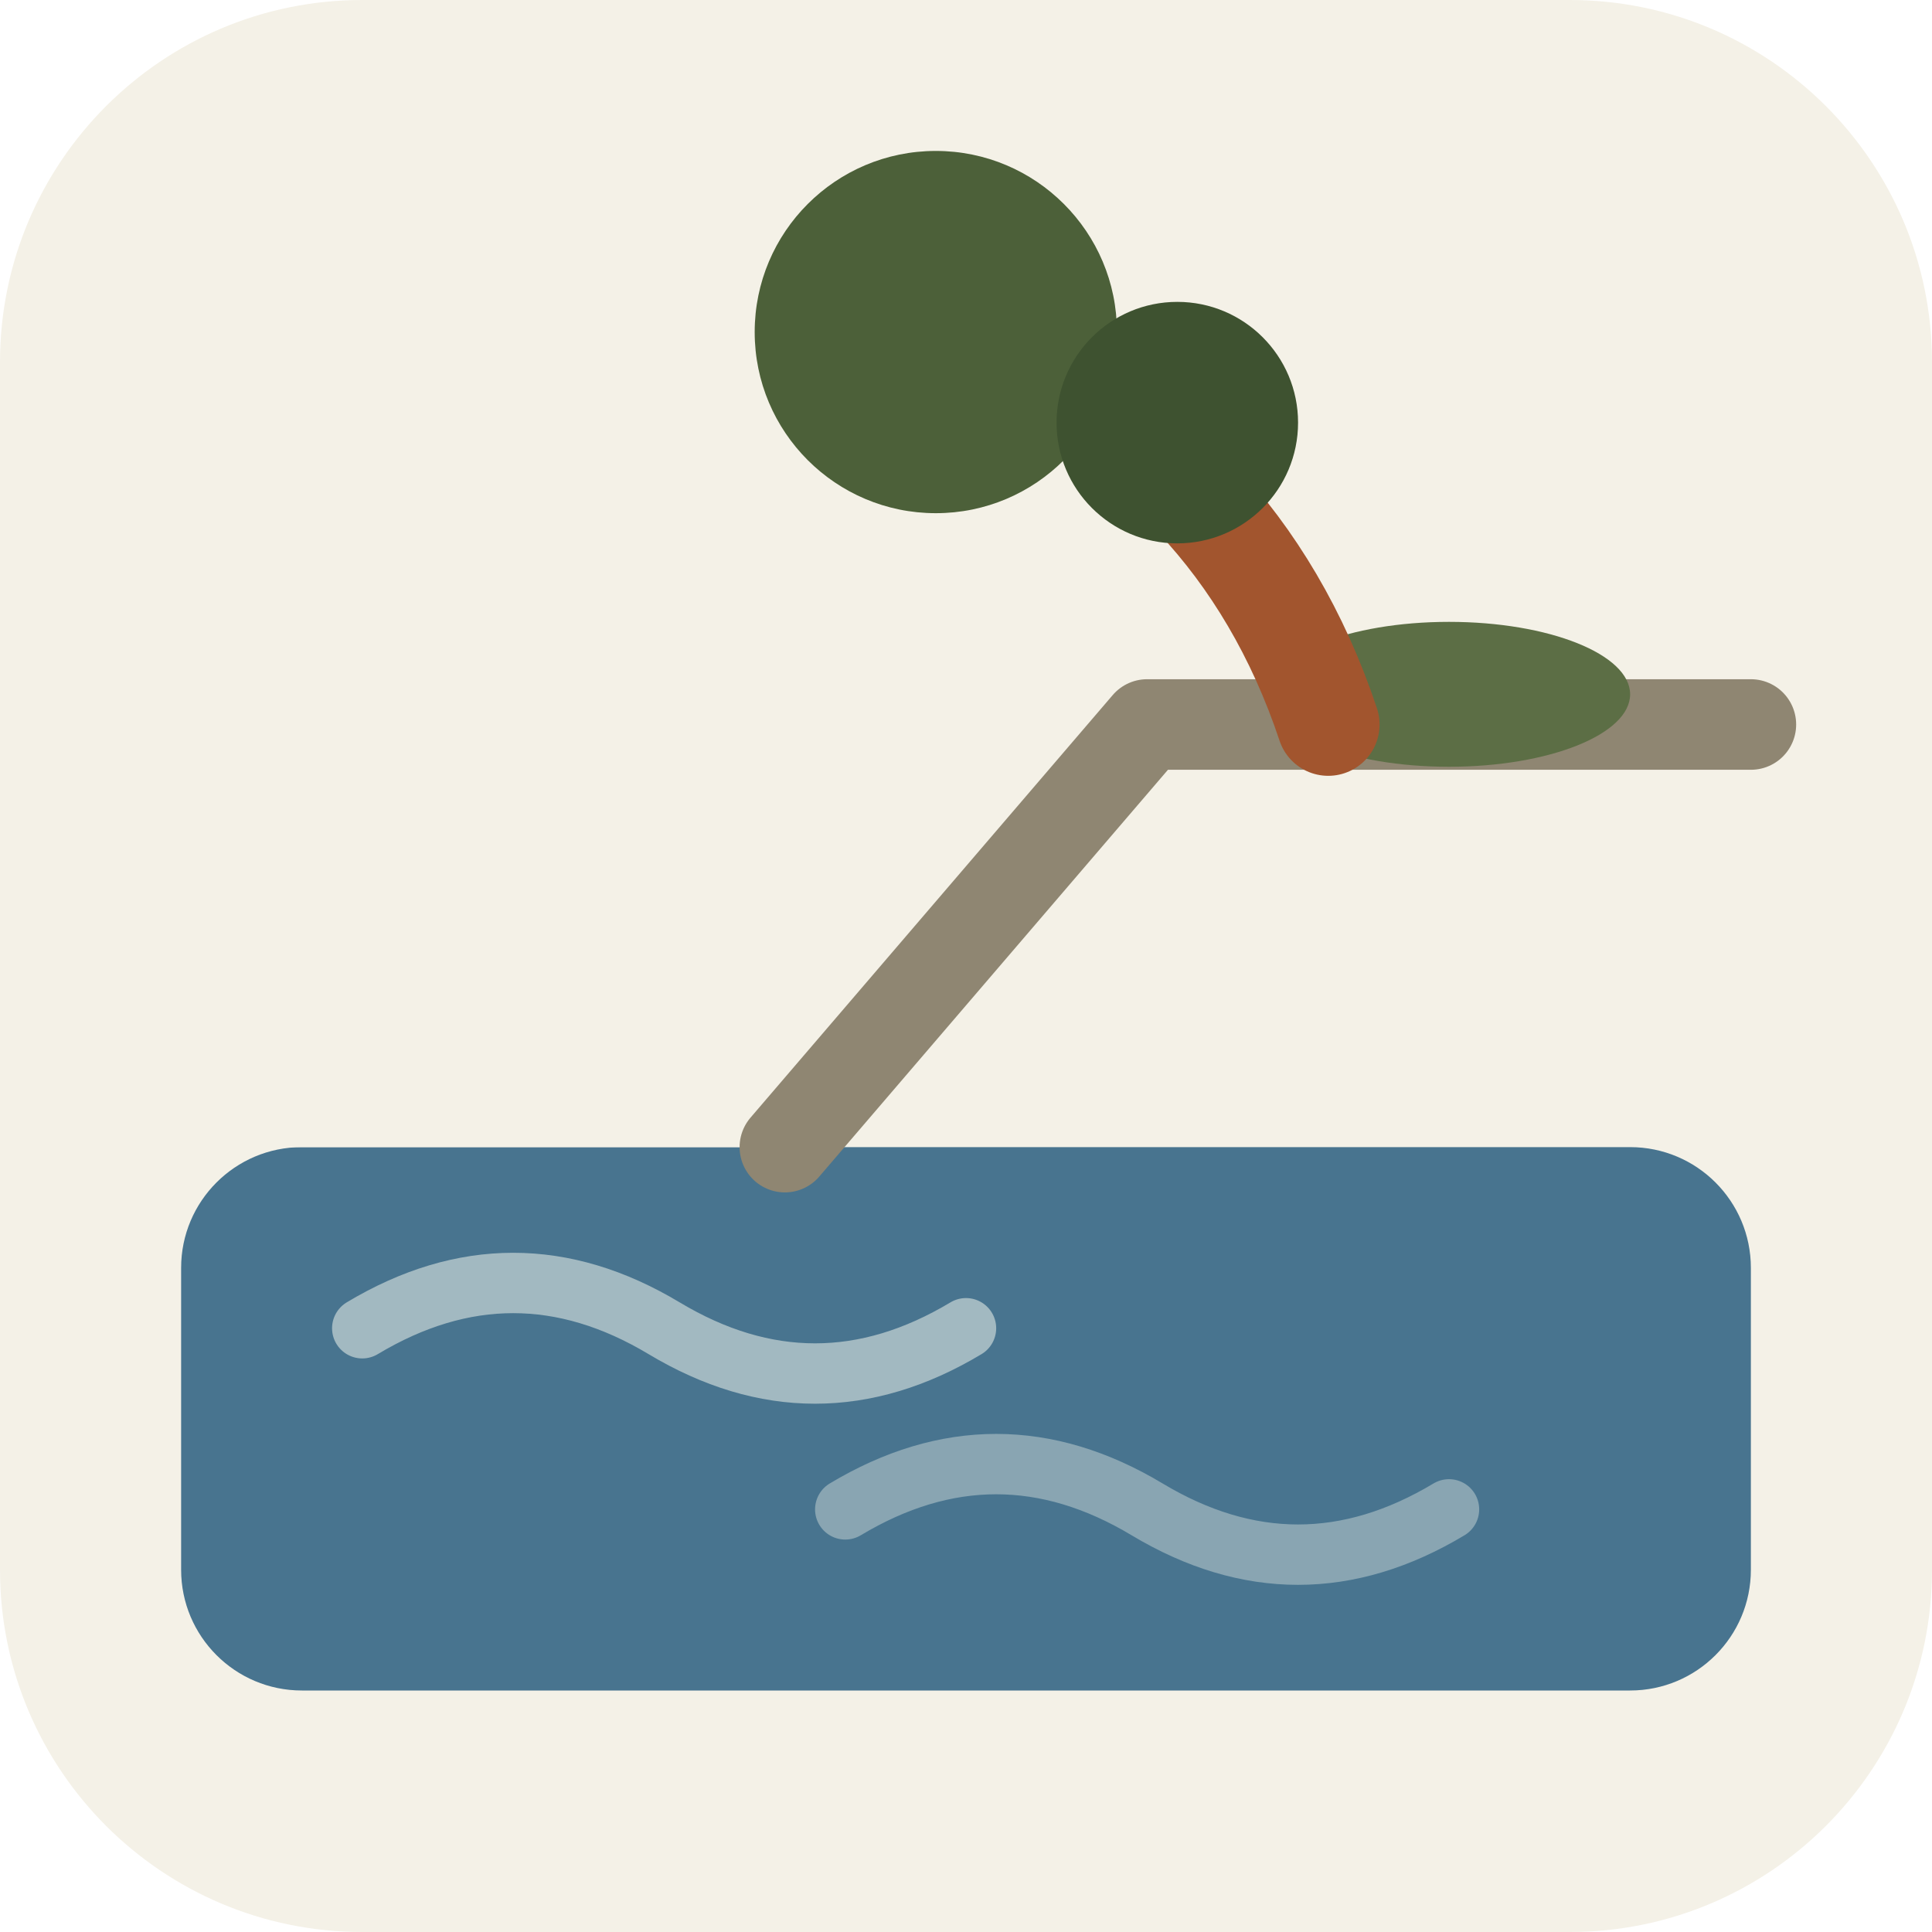
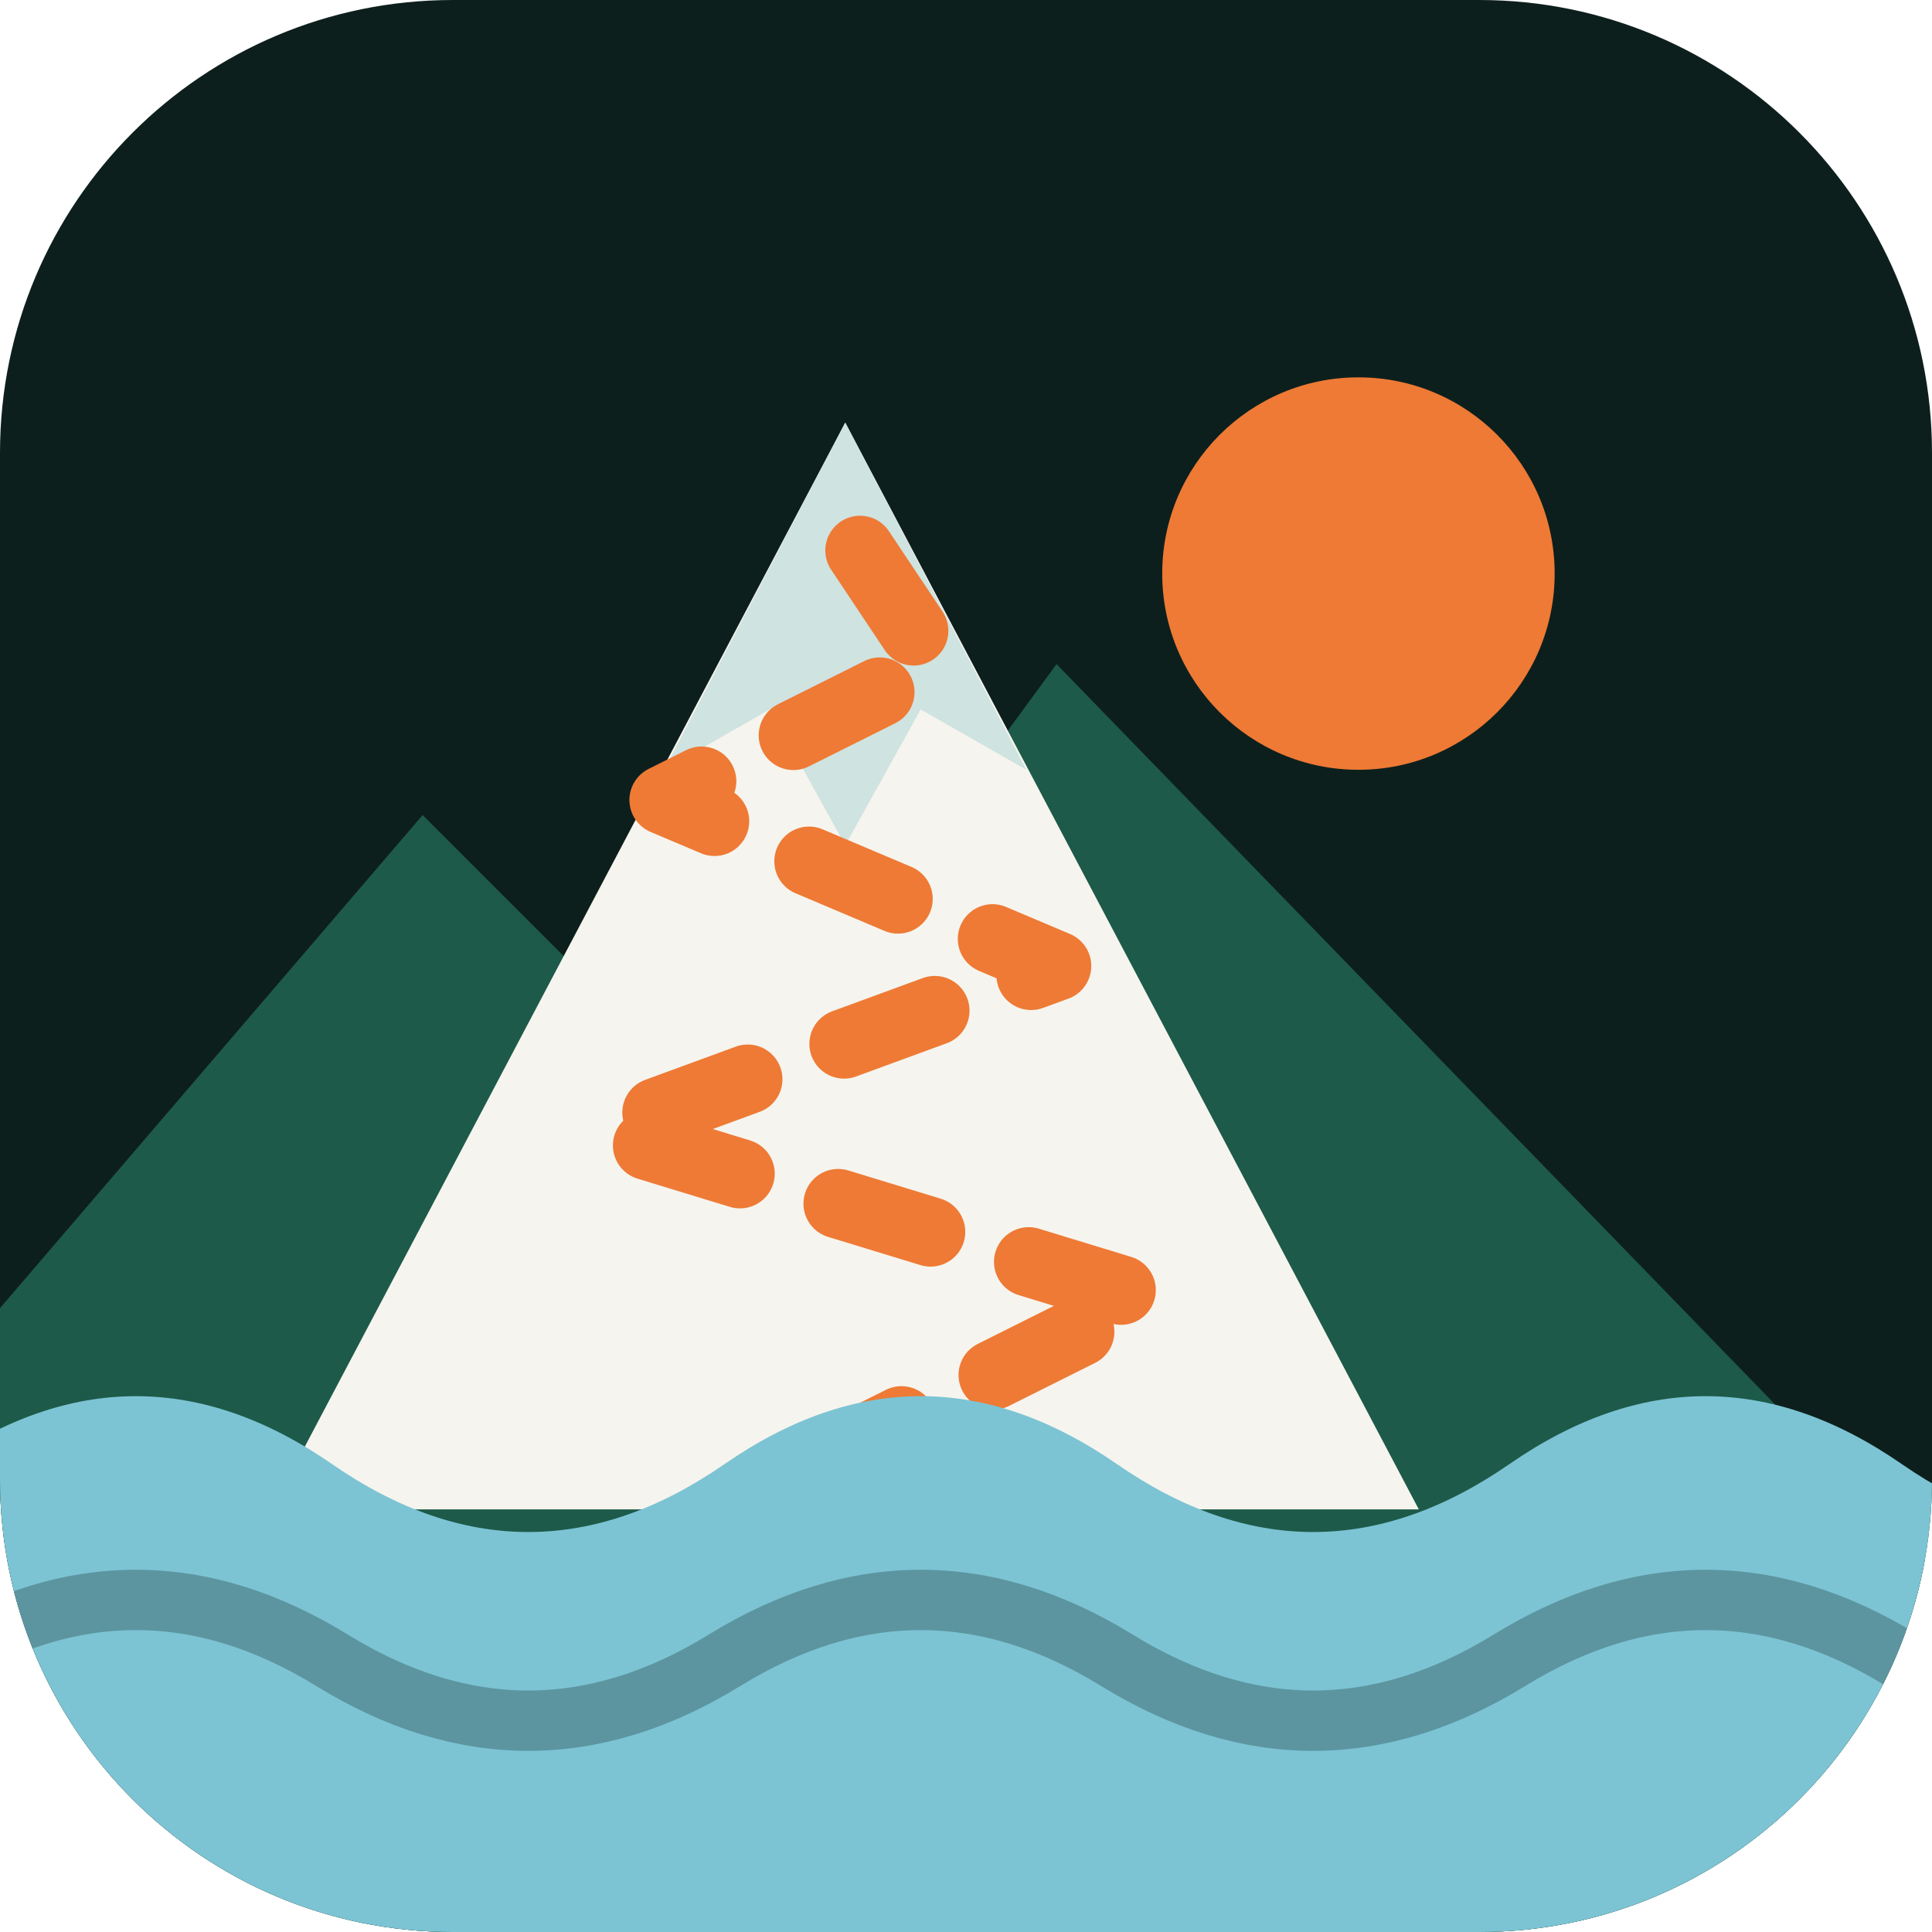
<svg xmlns="http://www.w3.org/2000/svg" viewBox="0 0 64 64">
-   <rect width="64" height="64" rx="12" fill="#f4f1e7" />
-   <rect x="6" y="38" width="52" height="18" rx="4" fill="#48748f" />
-   <g fill="none" stroke="#c9d6d6" stroke-width="2" stroke-linecap="round">
-     <path d="M12 44 q5 -3 10 0 t10 0" opacity="0.7" />
-     <path d="M28 50 q5 -3 10 0 t10 0" opacity="0.5" />
+   <defs>
+     <clipPath id="c">
+       <rect width="64" height="64" rx="15" />
+     </clipPath>
+   </defs>
+   <g clip-path="url(#c)">
+     <rect width="64" height="64" fill="#0d1f1c" />
+     <circle cx="45" cy="19" r="6.5" fill="#ee7a35" />
+     <path d="M-4 48 L14 27 L24 37 L35 22 L68 56 L68 70 L-4 70Z" fill="#1d5a49" />
+     <path d="M9 50 L28 14 L47 50 Z" fill="#f6f4ee" />
+     <path d="M28 14 L34 25.5 L30.5 23.5 L28 28 L25.5 23.5 L22 25.5Z" fill="#cfe3e0" />
+     <path d="M27 48.5 L38 43 L20 37.5 L35 32 L22 26.5 L31 22 L28 17.5" fill="none" stroke="#ee7a35" stroke-width="2.3" stroke-linecap="round" stroke-linejoin="round" stroke-dasharray="3.2 3.4" />
+     <path d="M-2 48.5 q6.5 -4.5 13 0 t13 0 t13 0 t13 0 t13 0 t13 0 V70 H-2Z" fill="#7cc4d4" />
+     <path d="M-2 55 q6.5 -4 13 0 t13 0 t13 0 t13 0 t13 0 t13 0" fill="none" stroke="#0d1f1c" stroke-opacity=".28" stroke-width="2" />
  </g>
-   <path d="M6 38 L26 38 L38 24 L58 24 L58 12 L6 12 Z" fill="#f4f1e7" />
-   <path d="M26 38 L38 24 L58 24" fill="none" stroke="#8f8672" stroke-width="3" stroke-linecap="round" stroke-linejoin="round" />
-   <ellipse cx="48" cy="23" rx="6" ry="2.4" fill="#5c6e45" />
-   <path d="M44 24 C42 18 38 14 33 12" fill="none" stroke="#a2552e" stroke-width="3.4" stroke-linecap="round" />
-   <circle cx="31" cy="11" r="6" fill="#4c6039" />
-   <circle cx="39" cy="14" r="4" fill="#3e5230" />
</svg>
